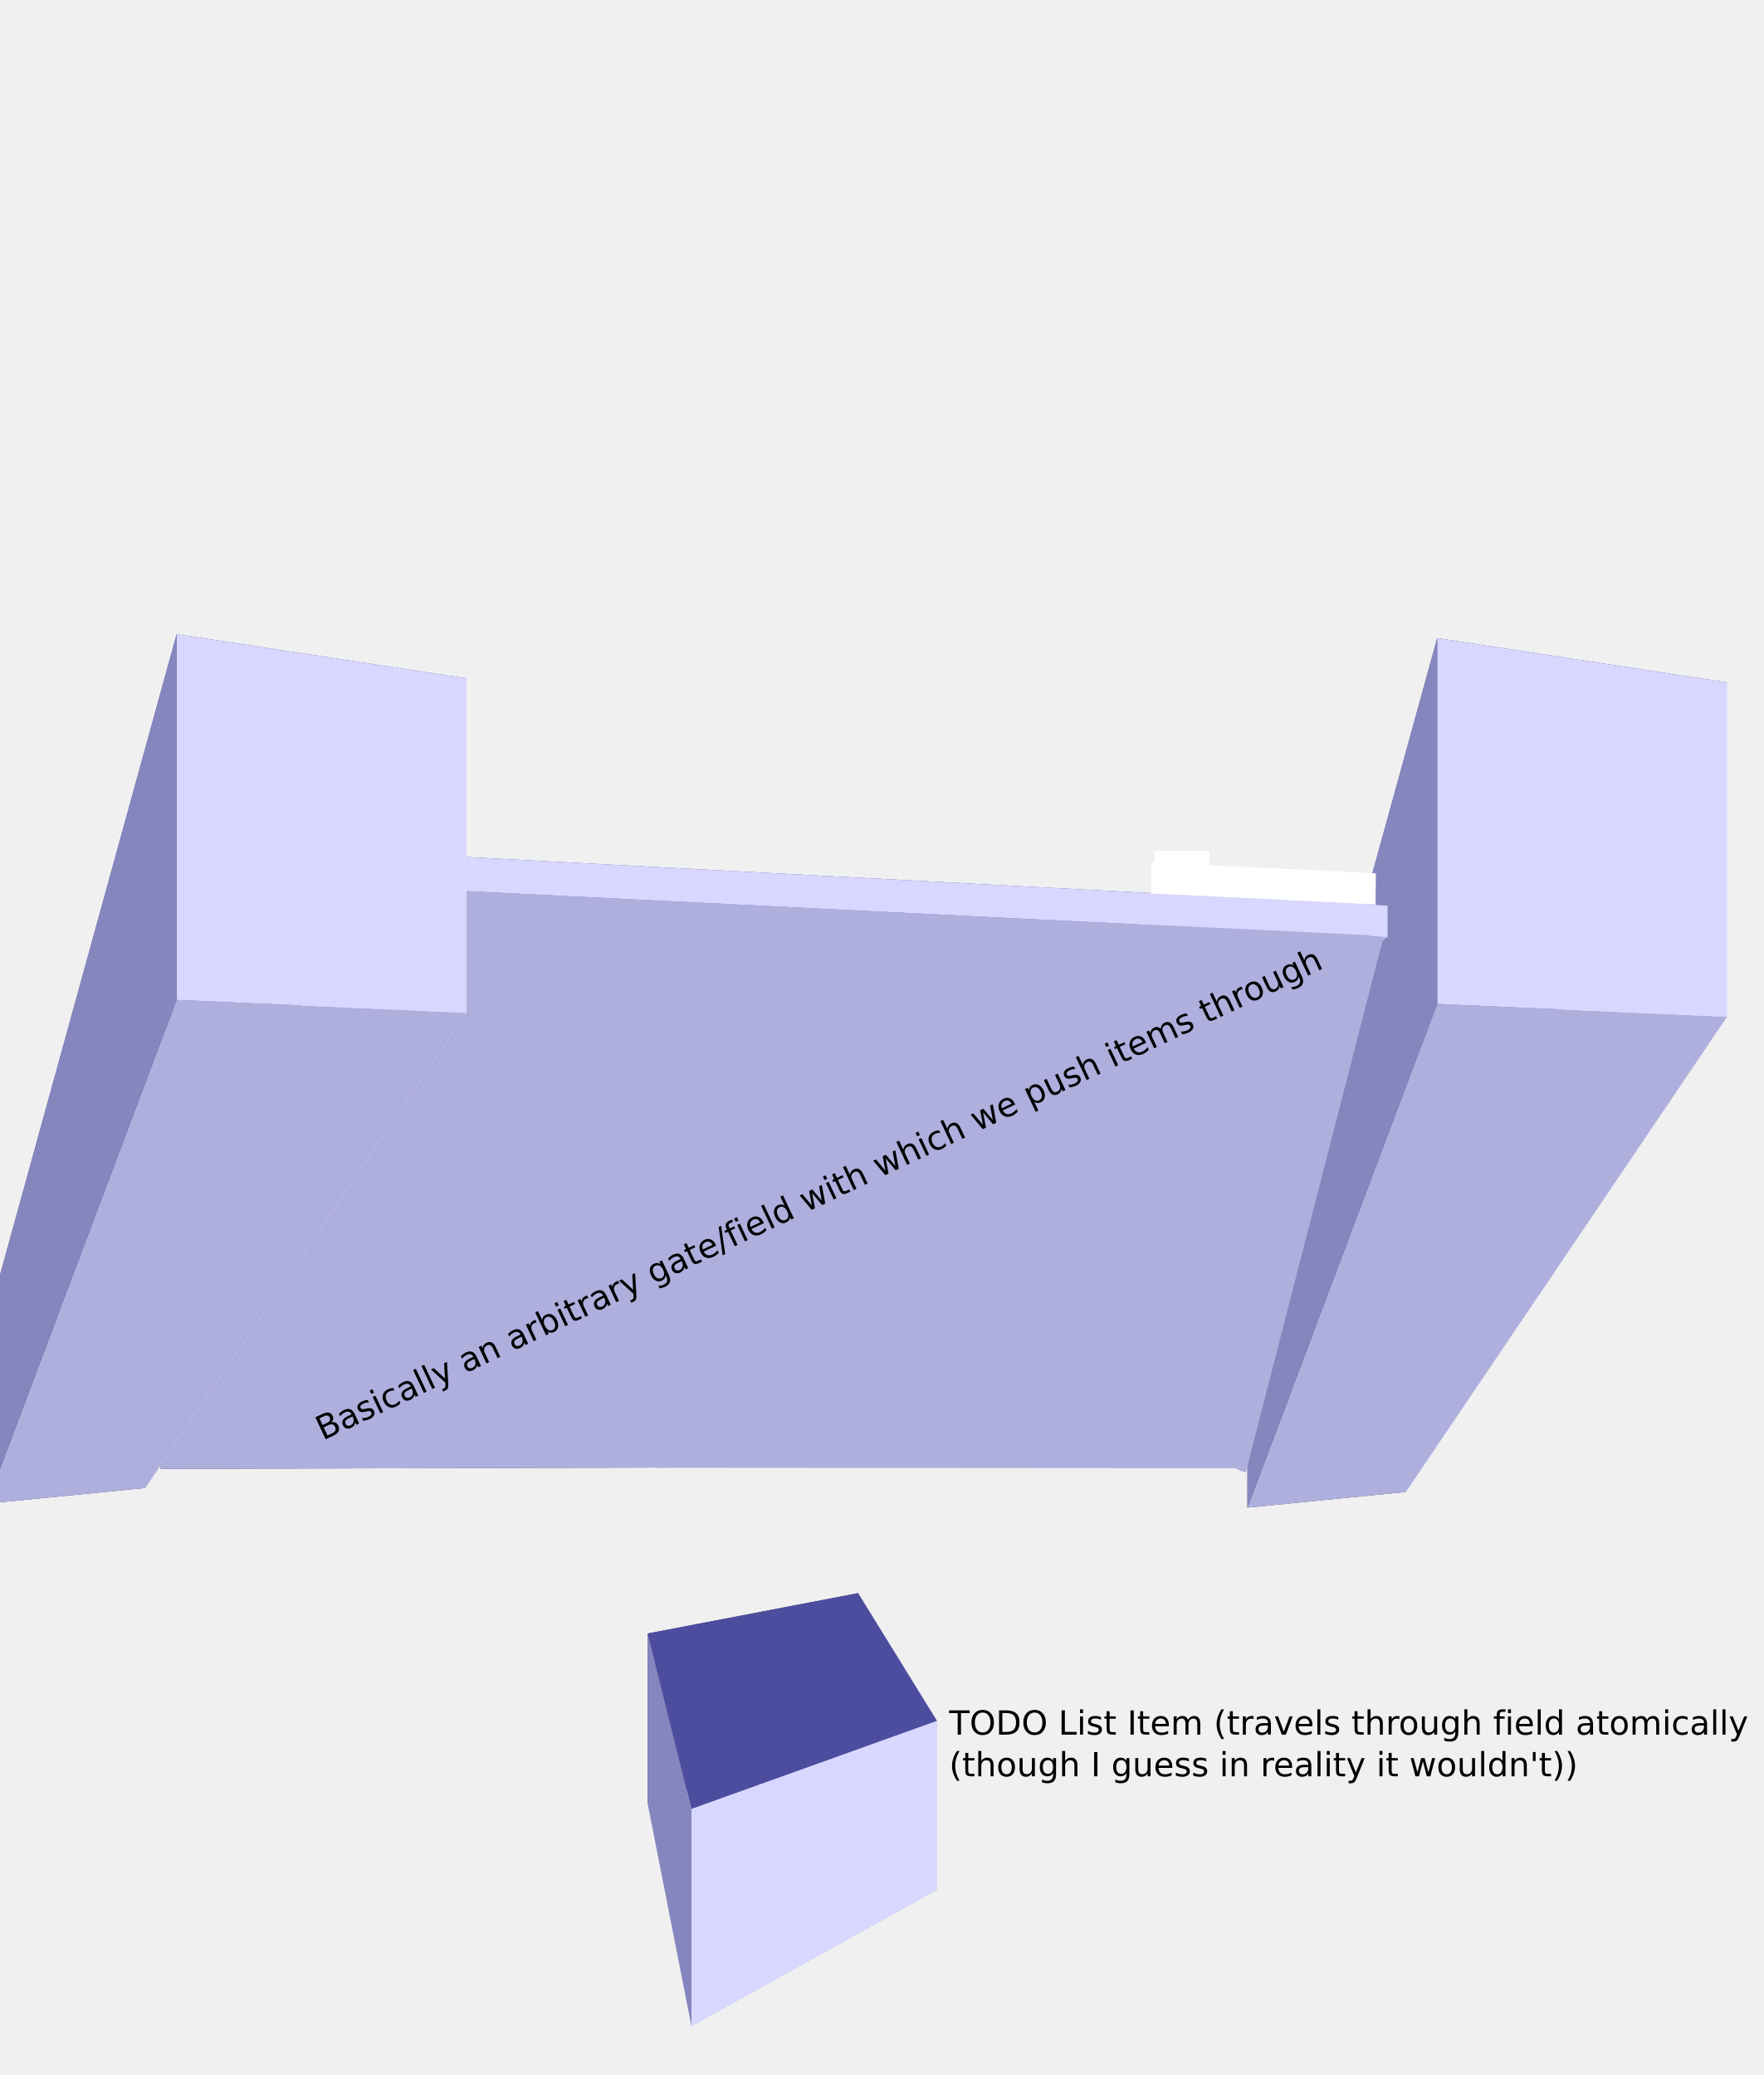
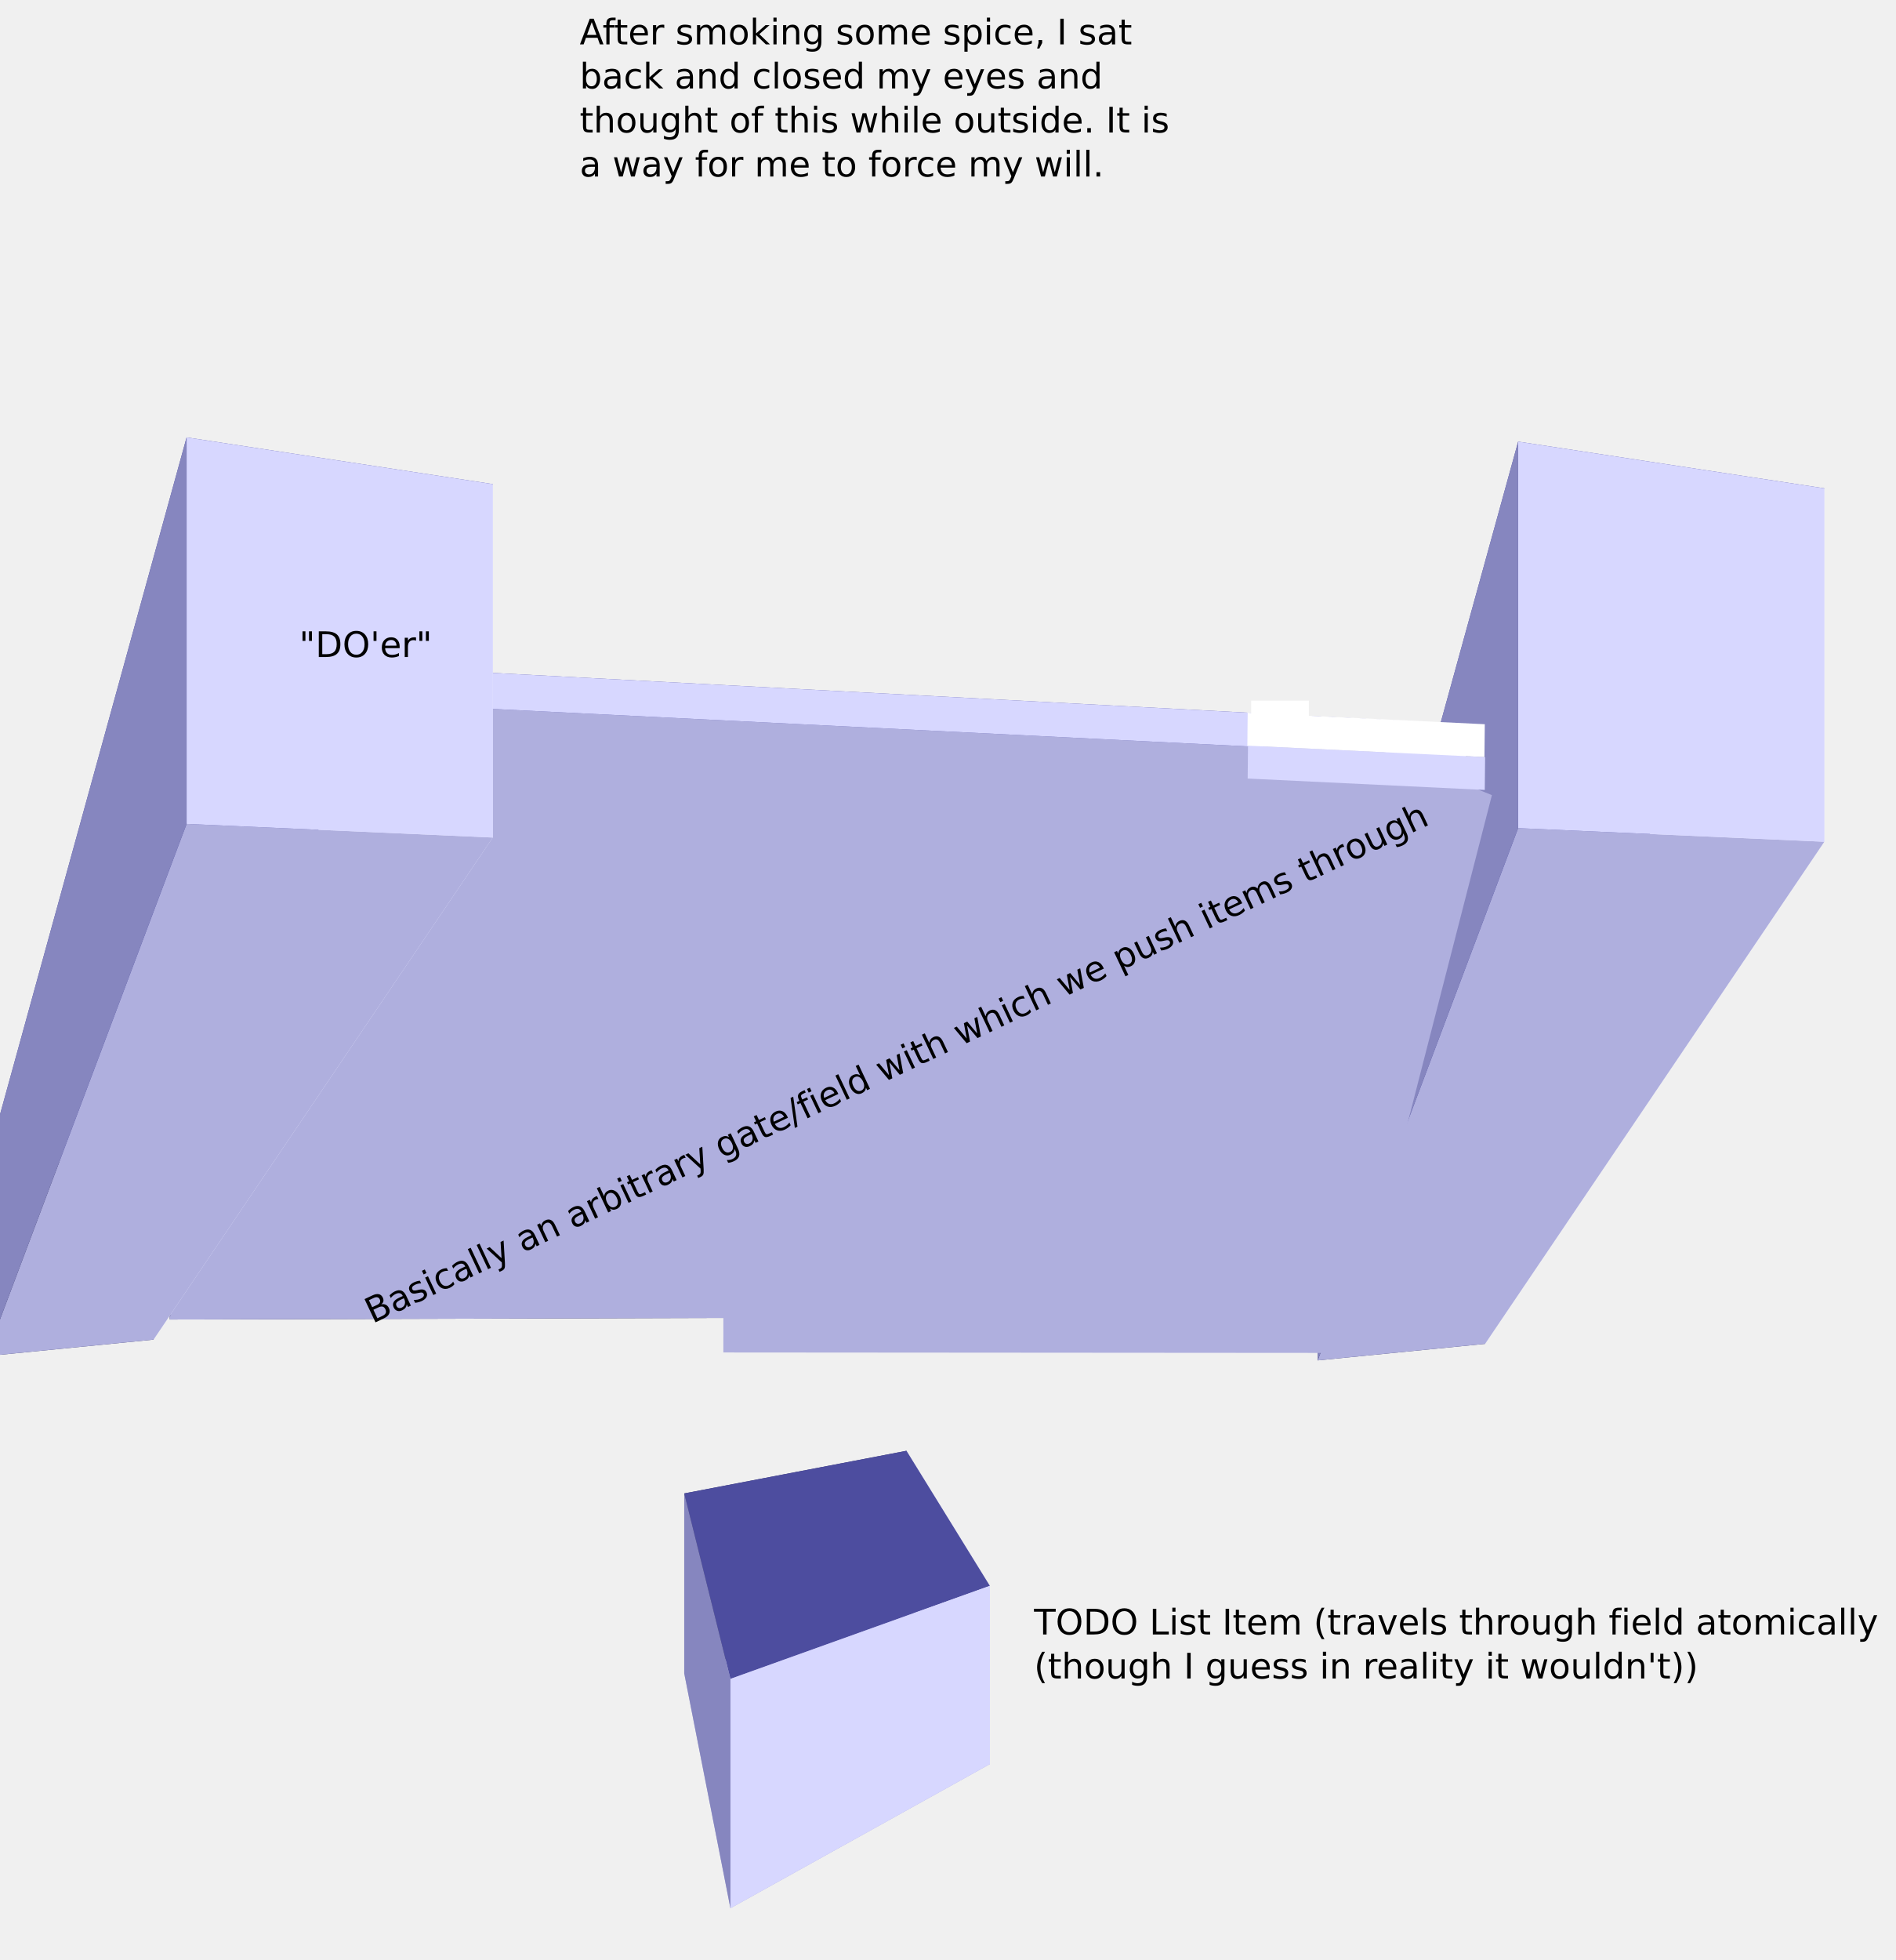
- <svg xmlns="http://www.w3.org/2000/svg" width="1057.666" height="1244.616" id="svg2" version="1.1">
+ <svg xmlns="http://www.w3.org/2000/svg" width="1076.034" height="1112.498" id="svg2" version="1.1">
  <defs id="defs4">
    </defs>
-   <g id="layer1" transform="translate(-38.21049,106.3486)">
-     <flowRoot xml:space="preserve" id="flowRoot2880" style="font-size:20px;font-style:normal;font-weight:normal;fill:#000000;fill-opacity:1;stroke:none;font-family:Bitstream Vera Sans" transform="translate(275.1922,-80.71789)">
-       <flowRegion id="flowRegion2882">
-         <rect id="rect2884" width="353.571" height="201.429" x="74.286" y="92.362" />
-       </flowRegion>
-       <flowPara id="flowPara2886">After smoking some spice, I sat back and closed my eyes and thought of this while outside. It is a way for me to force my will.</flowPara>
-     </flowRoot>
+   <g id="layer1" transform="translate(-20.35559,-6.396778)">
+     <text xml:space="preserve" style="font-size:20px;font-style:normal;font-weight:normal;fill:#000000;fill-opacity:1;stroke:none;font-family:Bitstream Vera Sans" x="349.473" y="31.592" id="text3032">
+       <tspan x="349.473" y="31.592" id="tspan3034">
+         <tspan x="349.473" y="31.592" id="tspan3036">After smoking some spice, I sat </tspan>
+       </tspan>
+       <tspan x="349.473" y="56.592" id="tspan3038">
+         <tspan x="349.473" y="56.592" id="tspan3040">back and closed my eyes and </tspan>
+       </tspan>
+       <tspan x="349.473" y="81.592" id="tspan3042">
+         <tspan x="349.473" y="81.592" id="tspan3044">thought of this while outside. It is </tspan>
+       </tspan>
+       <tspan x="349.473" y="106.592" id="tspan3046">
+         <tspan x="349.473" y="106.592" id="tspan3048">a way for me to force my will.</tspan>
+       </tspan>
+     </text>
    <text xml:space="preserve" style="font-size:20px;font-style:normal;font-weight:normal;fill:#000000;fill-opacity:1;stroke:none;font-family:Bitstream Vera Sans" x="607.454" y="934.116" id="text2912">
      <tspan id="tspan2914" x="607.454" y="934.116">TODO List Item (travels through field atomically</tspan>
      <tspan x="607.454" y="959.116" id="tspan5254">(though I guess in reality it wouldn't))</tspan>
    </text>
    <g id="g3766" style="fill:#0000ff;fill-opacity:1;stroke:none">
-       <path d="m 881.361,684.69 192.599,-381.762 0,200.619 -192.599,284.993 z" style="fill:#e9e9ff;fill-rule:evenodd;stroke:none" id="path3768" />
-       <path d="m 786.338,689.264 0,108.666 95.023,-9.39 0,-103.851 z" style="fill:#353564;fill-rule:evenodd;stroke:none" id="path3770" />
-       <path d="M 786.338,689.264 900.136,276.421 1073.96,302.928 881.361,684.69 z" style="fill:#4d4d9f;fill-rule:evenodd;stroke:none" id="path3772" />
-       <path d="M 786.338,797.93 900.136,495.824 1073.96,503.547 881.361,788.54 z" style="fill:#afafde;fill-rule:evenodd;stroke:none" id="path3774" />
-       <path d="m 900.136,276.421 0,219.403 173.824,7.723 0,-200.619 z" style="fill:#d7d7ff;fill-rule:evenodd;stroke:none" id="path3776" />
-       <path d="m 786.338,689.264 113.798,-412.843 0,219.403 -113.798,302.106 z" style="fill:#8686bf;fill-rule:evenodd;stroke:none" id="path3778" />
+       <path d="m 863.506,665.317 192.599,-381.762 0,200.619 -192.599,284.993 z" style="fill:#e9e9ff;fill-rule:evenodd;stroke:none" id="path3768" />
+       <path d="m 768.483,669.892 0,108.666 95.023,-9.39 0,-103.851 z" style="fill:#353564;fill-rule:evenodd;stroke:none" id="path3770" />
+       <path d="m 768.483,669.892 113.798,-412.843 173.824,26.506 -192.599,381.762 z" style="fill:#4d4d9f;fill-rule:evenodd;stroke:none" id="path3772" />
+       <path d="M 768.483,778.558 882.281,476.452 1056.105,484.175 863.506,769.168 z" style="fill:#afafde;fill-rule:evenodd;stroke:none" id="path3774" />
+       <path d="m 882.281,257.049 0,219.403 173.824,7.723 0,-200.619 z" style="fill:#d7d7ff;fill-rule:evenodd;stroke:none" id="path3776" />
+       <path d="m 768.483,669.892 113.798,-412.843 0,219.403 -113.798,302.106 z" style="fill:#8686bf;fill-rule:evenodd;stroke:none" id="path3778" />
    </g>
    <g id="g2962" style="fill:#0000ff;fill-opacity:1;stroke:none">
-       <path d="m 502.653,763.864 367.603,-327.066 0,18.745 -367.603,318.114 z" style="fill:#e9e9ff;fill-rule:evenodd;stroke:none" id="path2964" />
-       <path d="m 134.622,764.375 0,10.355 368.031,-1.073 0,-9.793 z" style="fill:#353564;fill-rule:evenodd;stroke:none" id="path2966" />
-       <path d="M 134.622,764.375 169.424,399.889 870.256,436.798 502.653,763.864 z" style="fill:#4d4d9f;fill-rule:evenodd;stroke:none" id="path2968" />
-       <path d="M 134.622,774.73 169.424,420.809 870.256,455.543 502.653,773.657 z" style="fill:#afafde;fill-rule:evenodd;stroke:none" id="path2970" />
-       <path d="m 169.424,399.889 0,20.92 700.832,34.734 0,-18.745 z" style="fill:#d7d7ff;fill-rule:evenodd;stroke:none" id="path2972" />
-       <path d="m 134.622,764.375 34.802,-364.486 0,20.92 -34.802,353.921 z" style="fill:#8686bf;fill-rule:evenodd;stroke:none" id="path2974" />
+       <path d="m 484.798,744.492 367.603,-327.066 0,18.745 -367.603,318.114 z" style="fill:#e9e9ff;fill-rule:evenodd;stroke:none" id="path2964" />
+       <path d="m 116.767,745.003 0,10.355 368.031,-1.073 0,-9.793 z" style="fill:#353564;fill-rule:evenodd;stroke:none" id="path2966" />
+       <path d="M 116.767,745.003 151.569,380.517 852.401,417.426 484.798,744.492 z" style="fill:#4d4d9f;fill-rule:evenodd;stroke:none" id="path2968" />
+       <path d="M 116.767,755.358 151.569,401.437 852.401,436.171 484.798,754.285 z" style="fill:#afafde;fill-rule:evenodd;stroke:none" id="path2970" />
+       <path d="m 151.569,380.517 0,20.92 700.832,34.734 0,-18.745 z" style="fill:#d7d7ff;fill-rule:evenodd;stroke:none" id="path2972" />
+       <path d="m 116.767,745.003 34.802,-364.486 0,20.92 -34.802,353.921 z" style="fill:#8686bf;fill-rule:evenodd;stroke:none" id="path2974" />
    </g>
    <g style="fill:#0000ff;fill-opacity:1;stroke:none" id="g2932">
-       <path id="path2934" style="fill:#e9e9ff;fill-rule:evenodd;stroke:none" d="m 125.378,682.295 192.599,-381.762 0,200.619 -192.599,284.993 z" />
-       <path id="path2936" style="fill:#353564;fill-rule:evenodd;stroke:none" d="m 30.356,686.87 0,108.666 95.023,-9.39 0,-103.851 z" />
-       <path id="path2938" style="fill:#4d4d9f;fill-rule:evenodd;stroke:none" d="M 30.356,686.87 144.153,274.027 317.977,300.533 125.378,682.295 z" />
-       <path id="path2940" style="fill:#afafde;fill-rule:evenodd;stroke:none" d="M 30.356,795.536 144.153,493.429 317.977,501.152 125.378,786.146 z" />
-       <path id="path2942" style="fill:#d7d7ff;fill-rule:evenodd;stroke:none" d="m 144.153,274.027 0,219.403 173.824,7.723 0,-200.619 z" />
-       <path id="path2944" style="fill:#8686bf;fill-rule:evenodd;stroke:none" d="m 30.356,686.87 113.798,-412.843 0,219.403 L 30.356,795.536 z" />
+       <path id="path2934" style="fill:#e9e9ff;fill-rule:evenodd;stroke:none" d="m 107.524,662.923 192.599,-381.762 0,200.619 -192.599,284.993 z" />
+       <path id="path2936" style="fill:#353564;fill-rule:evenodd;stroke:none" d="m 12.501,667.498 0,108.666 95.023,-9.39 0,-103.851 z" />
+       <path id="path2938" style="fill:#4d4d9f;fill-rule:evenodd;stroke:none" d="m 12.501,667.498 113.798,-412.843 173.824,26.506 -192.599,381.762 z" />
+       <path id="path2940" style="fill:#afafde;fill-rule:evenodd;stroke:none" d="m 12.501,776.164 113.798,-302.106 173.824,7.723 -192.599,284.993 z" />
+       <path id="path2942" style="fill:#d7d7ff;fill-rule:evenodd;stroke:none" d="m 126.298,254.655 0,219.403 173.824,7.723 0,-200.619 z" />
+       <path id="path2944" style="fill:#8686bf;fill-rule:evenodd;stroke:none" d="m 12.501,667.498 113.798,-412.843 0,219.403 -113.798,302.106 z" />
    </g>
    <rect style="fill:#afafde;fill-opacity:1;stroke:none" id="rect2876" width="355.175" height="320.238" x="431.617" y="453.508" transform="matrix(0.9999997,7.289092e-4,-7.498589e-4,0.9999997,0,0)" />
    <rect y="102.372" x="827.265" height="329.65" width="134.927" id="rect3782" style="fill:#afafde;fill-opacity:1;stroke:none" transform="matrix(0.9279717,0.3726506,-0.2490659,0.9684865,0,0)" />
    <rect style="fill:#d7d7ff;fill-opacity:1;stroke:none" id="rect3786" width="134.768" height="18.641" x="733.817" y="394.448" transform="matrix(0.998847,0.04800811,-0.01028777,0.9999471,0,0)" />
-     <flowRoot xml:space="preserve" id="flowRoot2888" style="font-size:20px;font-style:normal;font-weight:normal;fill:#000000;fill-opacity:1;stroke:none;font-family:Bitstream Vera Sans" transform="translate(132.3387,7.738204)">
-       <flowRegion id="flowRegion2890">
-         <rect id="rect2892" width="99.59" height="27.02" x="57.857" y="351.648" />
-       </flowRegion>
-       <flowPara id="flowPara2894">"DO'er"</flowPara>
-     </flowRoot>
+     <text xml:space="preserve" style="font-size:20px;font-style:normal;font-weight:normal;fill:#000000;fill-opacity:1;stroke:none;font-family:Bitstream Vera Sans" x="190.182" y="379.329" id="text3050">
+       <tspan x="190.182" y="379.329" id="tspan3052">
+         <tspan x="190.182" y="379.329" id="tspan3054">"DO'er"</tspan>
+       </tspan>
+     </text>
    <g style="fill:#d7d7ff;fill-opacity:1;stroke:none" id="g3790">
-       <path id="path3800" style="fill:#afafde;fill-rule:evenodd;stroke:none" d="m 426.686,975.573 26.224,133.322 147.297,-81.8 -47.329,-94.461 z" />
-       <path id="path3792" style="fill:#353564;fill-rule:evenodd;stroke:none" d="m 426.686,873.439 0,102.135 126.192,-42.939 0,-83.391 z" />
-       <path id="path3802" style="fill:#e9e9ff;fill-rule:evenodd;stroke:none" d="m 552.878,849.243 47.329,76.654 0,101.197 -47.329,-94.461 z" />
-       <path id="path3794" style="fill:#4d4d9f;fill-rule:evenodd;stroke:none" d="M 426.686,873.439 452.91,978.703 600.207,925.897 552.878,849.243 z" />
-       <path id="path3798" style="fill:#d7d7ff;fill-rule:evenodd;stroke:none" d="m 452.91,978.703 0,130.192 147.297,-81.8 0,-101.197 z" />
-       <path id="path3796" style="fill:#8686bf;fill-rule:evenodd;stroke:none" d="m 426.686,873.439 26.224,105.264 0,130.192 -26.224,-133.322 z" />
+       <path id="path3800" style="fill:#afafde;fill-rule:evenodd;stroke:none" d="m 408.831,956.201 26.224,133.322 147.297,-81.8 -47.329,-94.461 z" />
+       <path id="path3792" style="fill:#353564;fill-rule:evenodd;stroke:none" d="m 408.831,854.066 0,102.135 126.192,-42.939 0,-83.391 z" />
+       <path id="path3802" style="fill:#e9e9ff;fill-rule:evenodd;stroke:none" d="m 535.023,829.871 47.329,76.654 0,101.197 -47.329,-94.461 z" />
+       <path id="path3794" style="fill:#4d4d9f;fill-rule:evenodd;stroke:none" d="m 408.831,854.066 26.224,105.264 147.297,-52.805 -47.329,-76.654 z" />
+       <path id="path3798" style="fill:#d7d7ff;fill-rule:evenodd;stroke:none" d="m 435.055,959.33 0,130.192 147.297,-81.8 0,-101.197 z" />
+       <path id="path3796" style="fill:#8686bf;fill-rule:evenodd;stroke:none" d="m 408.831,854.066 26.224,105.264 0,130.192 -26.224,-133.322 z" />
    </g>
    <text xml:space="preserve" style="font-size:20px;font-style:normal;font-weight:normal;fill:#000000;fill-opacity:1;stroke:none;font-family:Bitstream Vera Sans" x="-113.903" y="784.215" id="text3808" transform="matrix(0.9043065,-0.4268838,0.4268838,0.9043065,0,0)">
      <tspan id="tspan3810" x="-113.903" y="784.215">Basically an arbitrary gate/field with which we push items through</tspan>
    </text>
    <rect transform="matrix(0.998847,0.04800811,-0.01028777,0.9999471,0,0)" y="375.804" x="733.446" height="18.641" width="134.768" id="rect2863" style="fill:#ffffff;fill-opacity:1;stroke:none" />
    <rect style="fill:#ffffff;fill-opacity:1;stroke:none" id="rect2865" width="32.768" height="13.75" x="692.5" y="510.419" transform="translate(38.21049,-106.3486)" />
  </g>
</svg>
